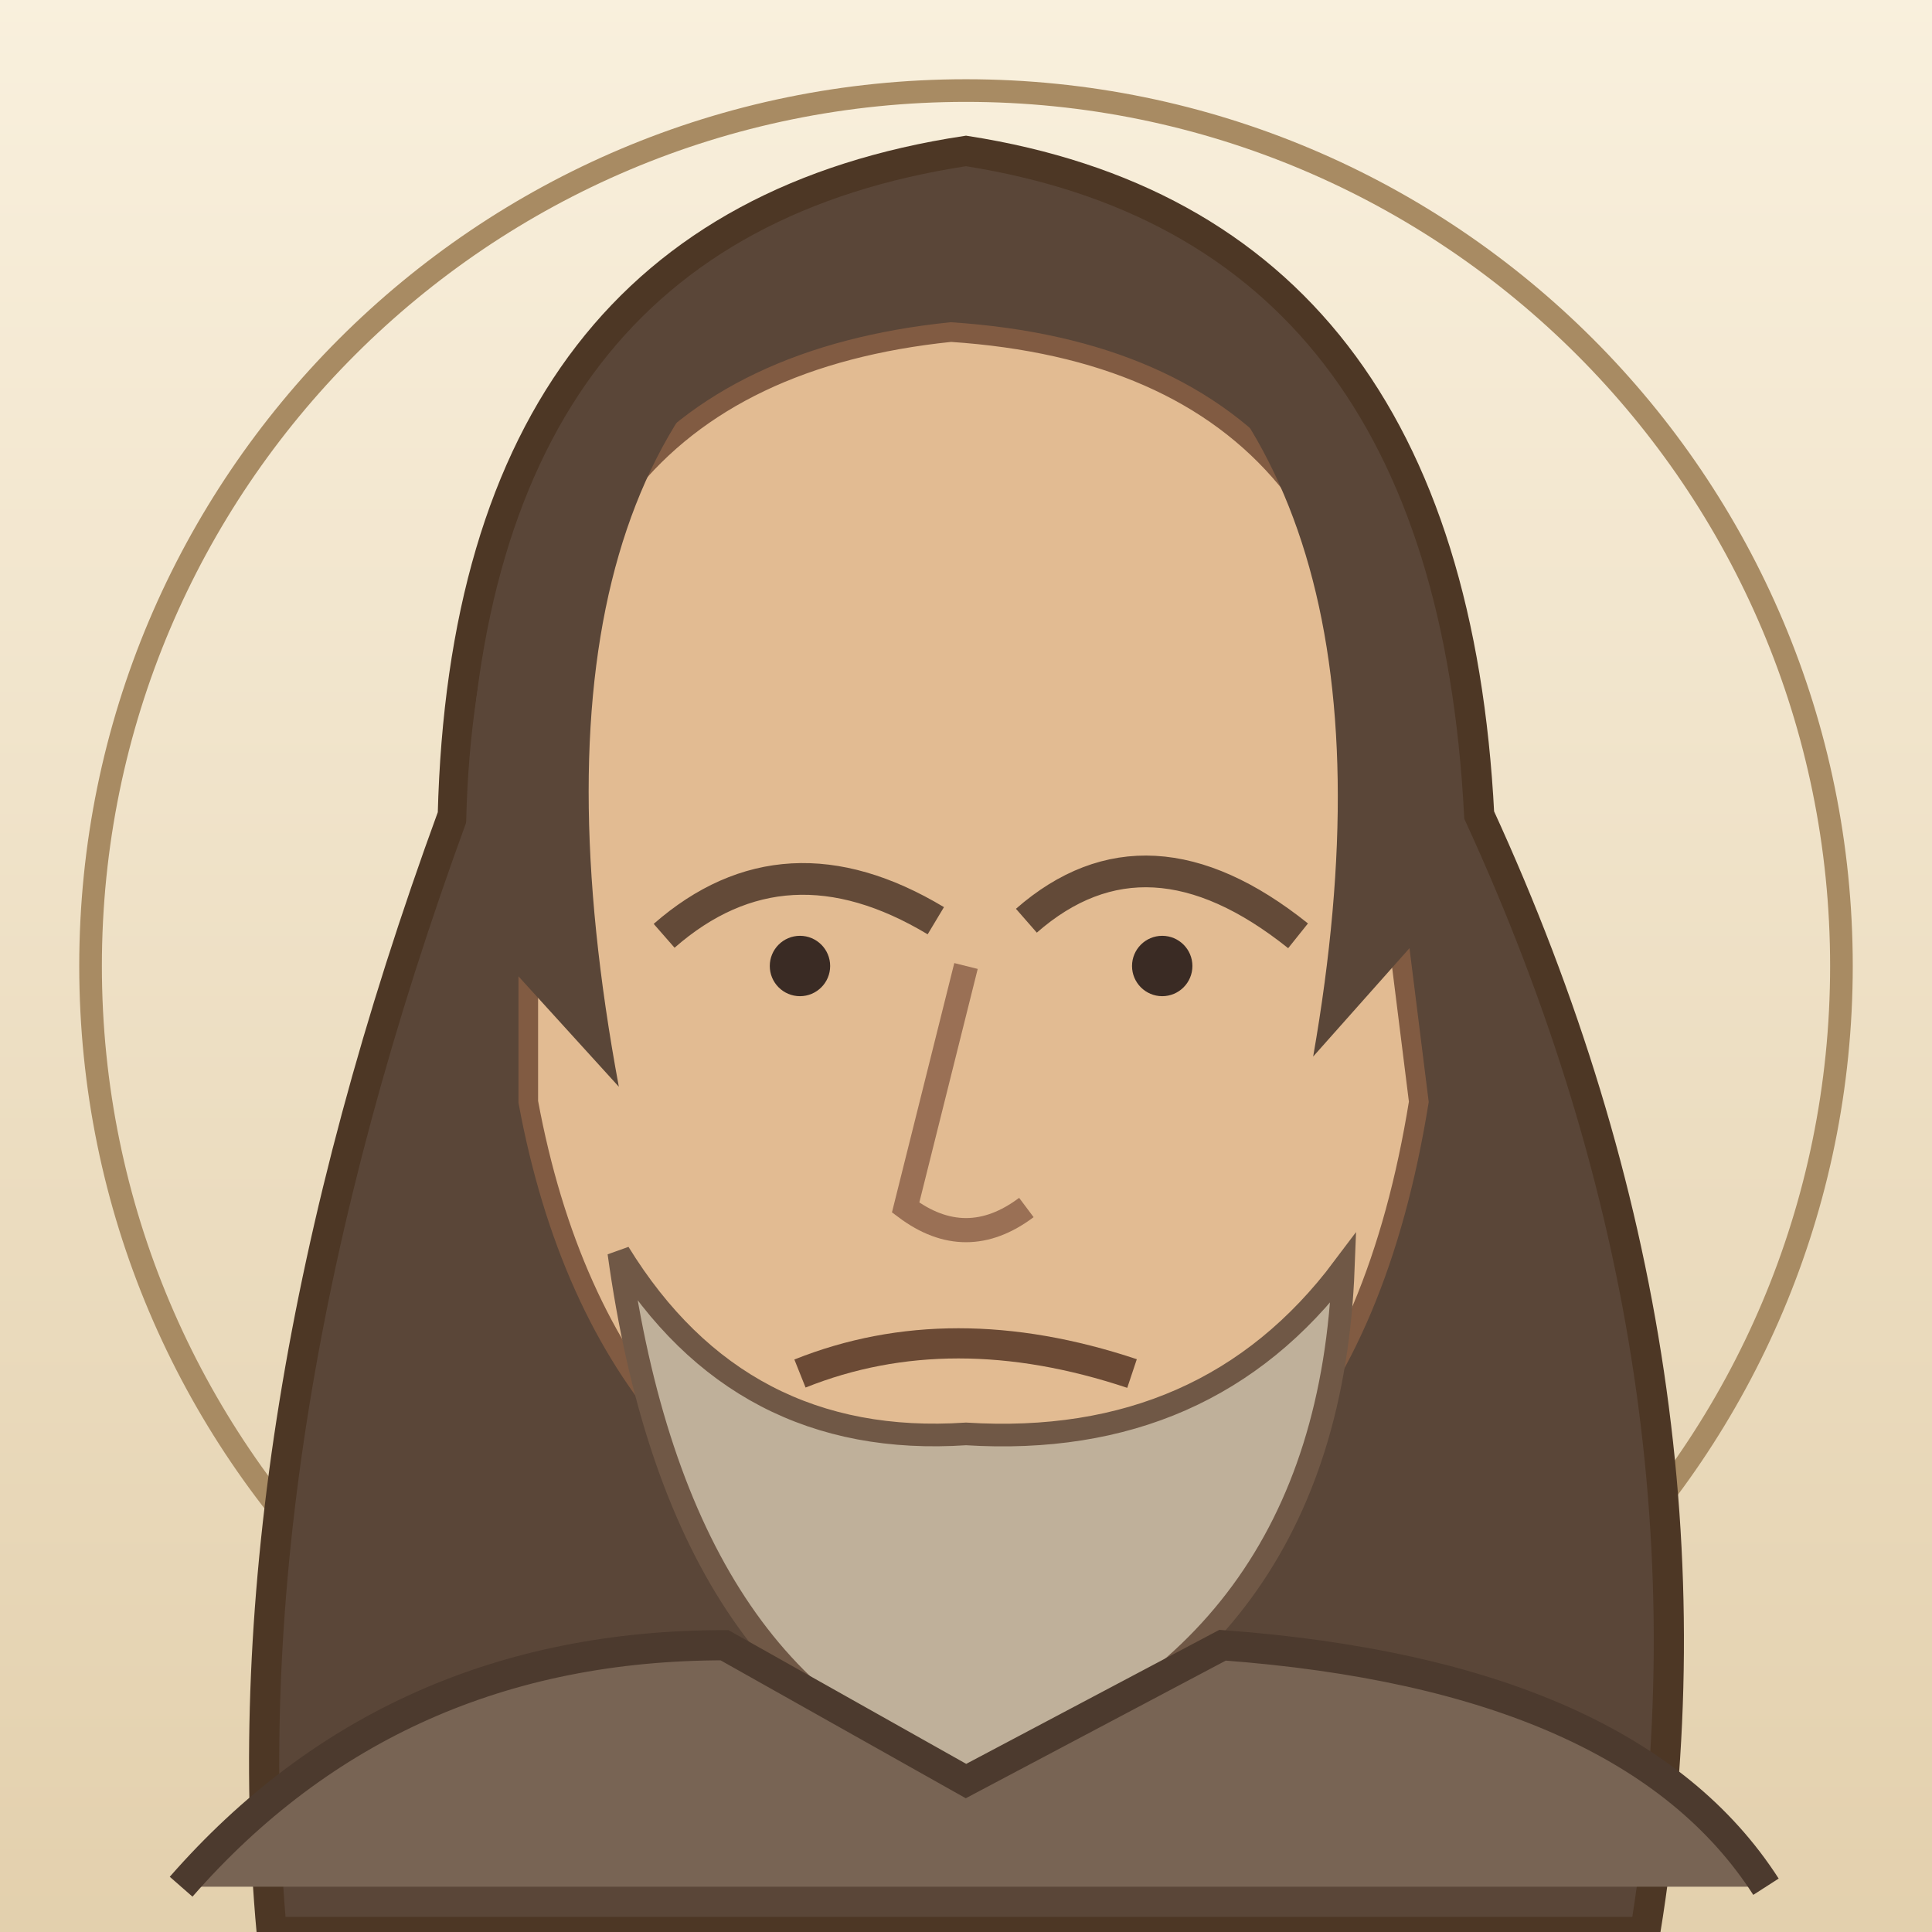
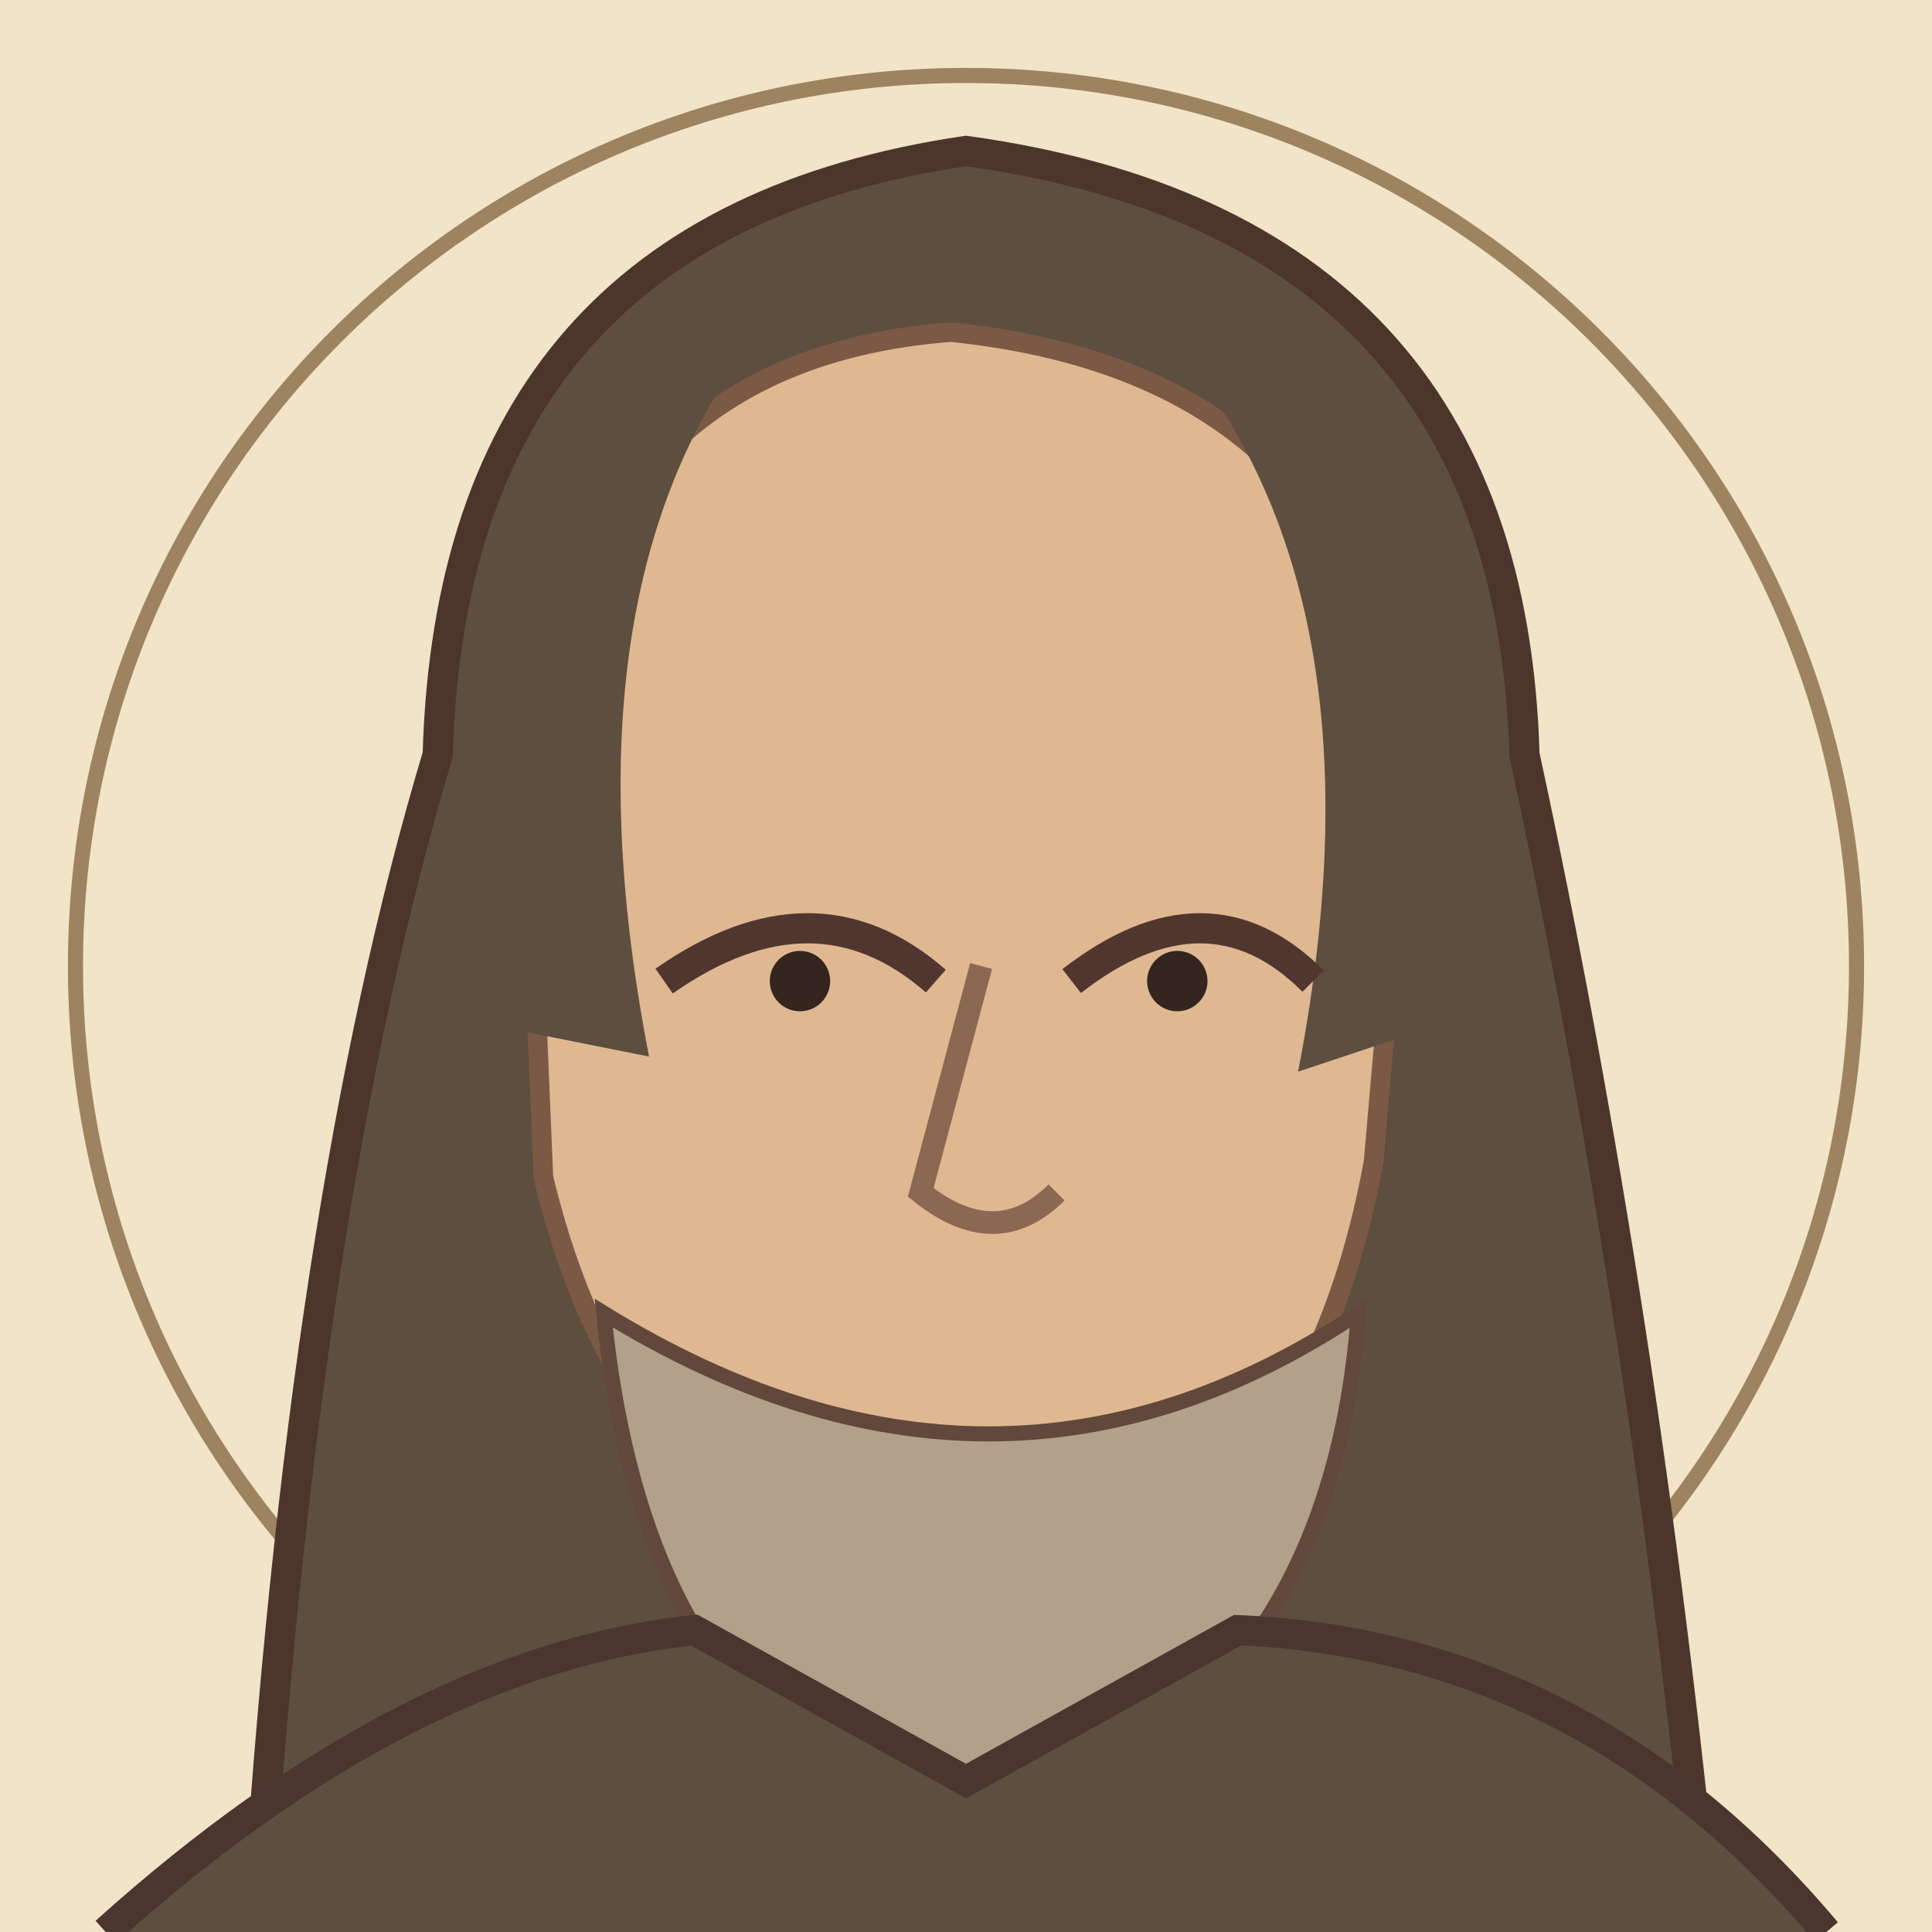
<svg xmlns="http://www.w3.org/2000/svg" viewBox="0 0 128 128" role="img" aria-label="Guglielmo da Baskerville">
-   <defs>
-     <linearGradient id="paper" x2="0" y2="1">
-       <stop stop-color="#f9f0dd" />
-       <stop offset="1" stop-color="#e3d0ad" />
-     </linearGradient>
-   </defs>
-   <rect width="128" height="128" fill="url(#paper)" />
-   <circle cx="64" cy="64" r="58" fill="none" stroke="#a88b63" stroke-width="1.5" />
-   <path d="M18 128Q15 95 30 54Q31 15 64 10Q96 15 98 54Q115 91 109 128Z" fill="#5a4638" stroke="#4d3725" stroke-width="2" />
-   <path d="M35 57Q34 25 63 22Q93 24 92 57L94 73Q89 104 64 106Q40 100 35 73Z" fill="#e2bb92" stroke="#815b42" stroke-width="1.3" />
-   <path d="M31 61Q29 24 57 17Q33 29 41 72Z M95 61Q96 24 71 17Q94 30 87 70Z" fill="#5a4638" />
-   <path d="M44 62q8-7 18-1M68 61q8-7 18 1" fill="none" stroke="#634a38" stroke-width="2.1" />
-   <circle cx="53" cy="64" r="2" fill="#3a2b24" />
-   <circle cx="77" cy="64" r="2" fill="#3a2b24" />
-   <path d="M64 64l-4 16q4 3 8 0" fill="none" stroke="#9a7055" stroke-width="1.6" />
-   <path d="M41 83q4 29 23 35q24-8 25-34q-9 12-25 11q-15 1-23-12Z" fill="#bfb09a" stroke="#705846" stroke-width="1.5" />
-   <path d="M53 91q10-4 22 0" fill="none" stroke="#6b4a35" stroke-width="2" />
-   <path d="M12 125Q26 109 48 109l16 9l17-9q27 2 36 16" fill="#786454" stroke="#4c3a2e" stroke-width="2" />
+   <rect width="128" height="128" fill="#f1e4c9" />
+   <circle cx="64" cy="64" r="59" stroke="#9d835f" fill="none" />
+   <path d="M17 128Q20 80 29 50Q30 15 64 10Q100 15 101 50Q109 87 113 128Z" fill="#5d4e3f" stroke="#4c352a" stroke-width="2" />
+   <path d="M35 54Q37 24 63 22Q92 25 93 54L91 77Q86 104 64 107Q42 103 36 78Z" fill="#dfb891" stroke="#7b5945" stroke-width="1.3" />
+   <path d="M33 68Q24 28 55 17Q36 34 43 70ZM95 68Q102 28 73 18Q93 35 86 71Z" fill="#5d4e3f" />
+   <path d="M44 65q10-7 18 0m9 0q9-7 16 0" fill="none" stroke="#51362f" stroke-width="2" />
+   <circle cx="53" cy="65" r="2" fill="#34251e" />
+   <circle cx="78" cy="65" r="2" fill="#34251e" />
+   <path d="M65 64l-4 15q5 4 9 0" fill="none" stroke="#8c6852" stroke-width="1.5" />
+   <path d="M40 87q3 30 25 34q23-7 25-34q-24 16-50 0Z" fill="#b3a08b" stroke="#61483a" />
+   <path d="M7 128Q27 110 46 108l18 10l18-10q23 1 39 20" fill="#5d4e3f" stroke="#49362f" stroke-width="2" />
</svg>
